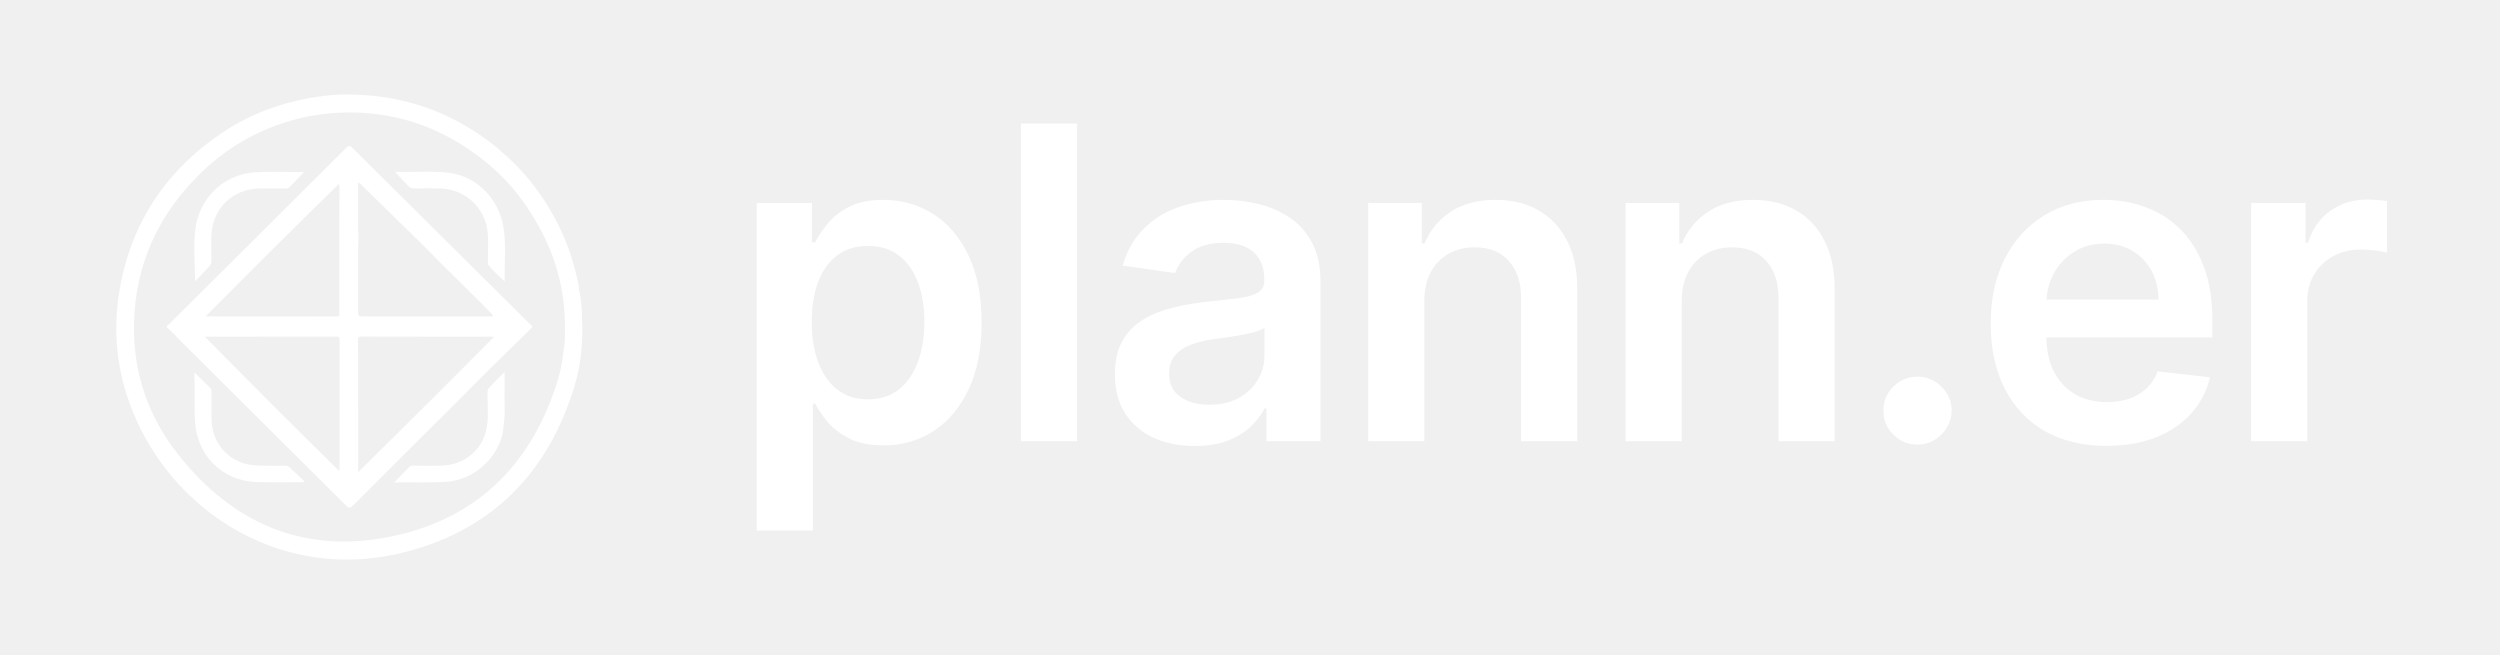
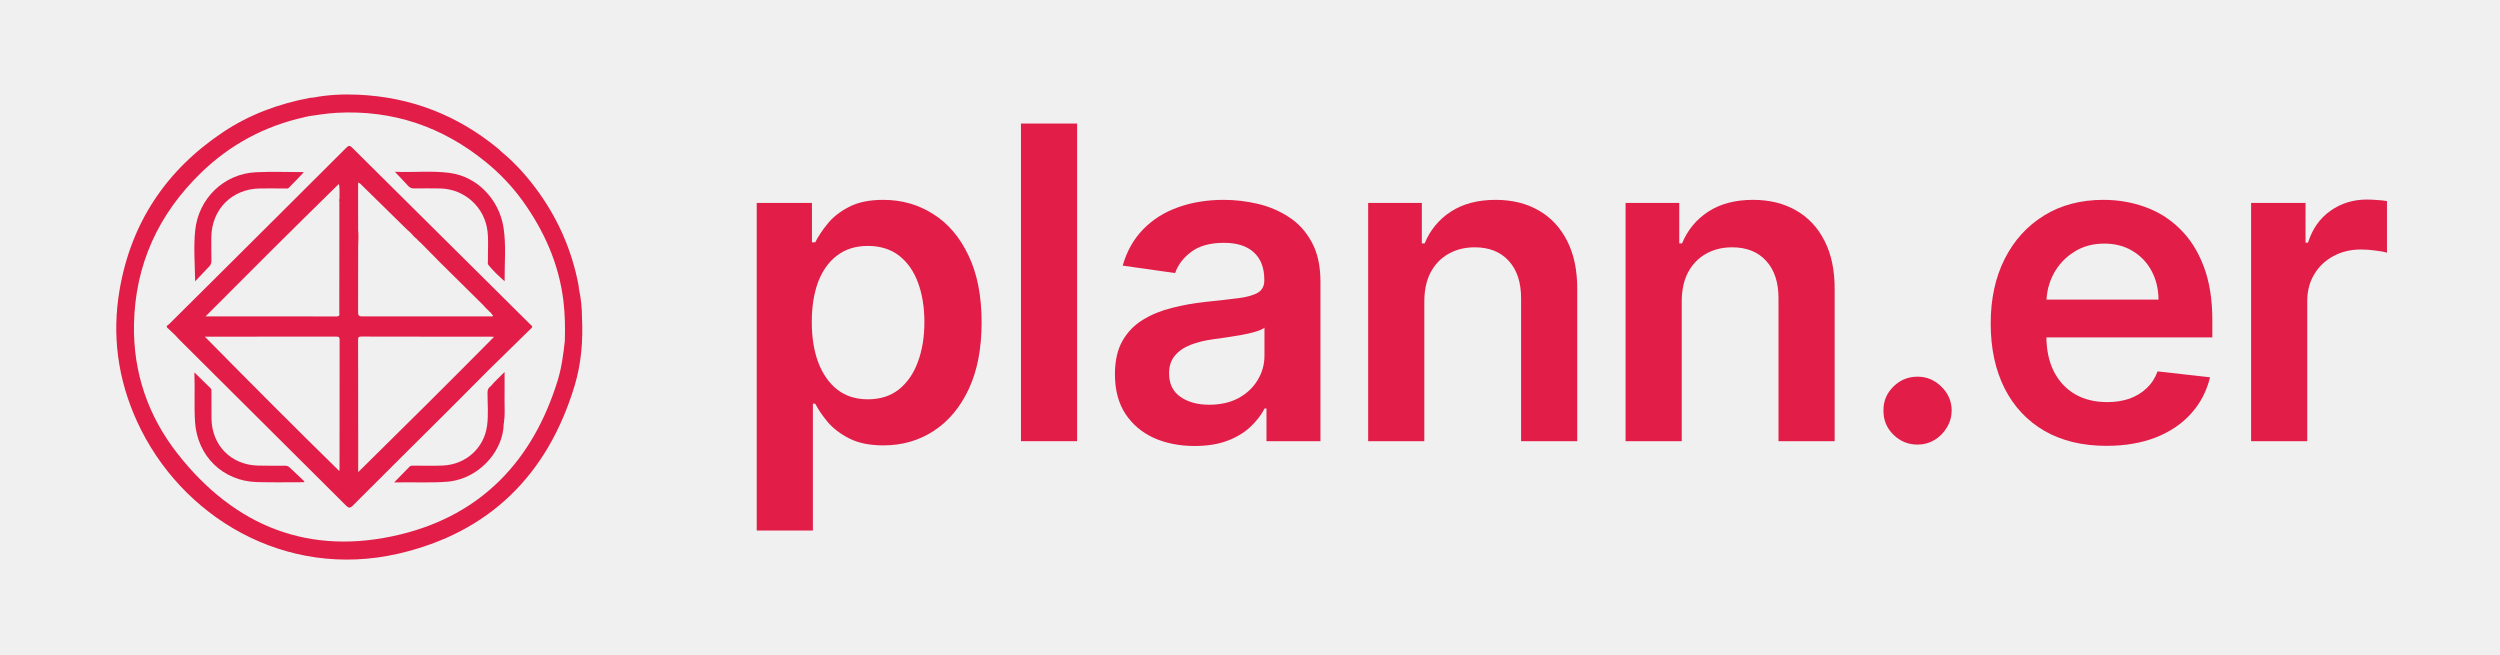
<svg xmlns="http://www.w3.org/2000/svg" width="172" height="45" viewBox="0 0 172 45" fill="none">
-   <path d="M40.04 21.827C40.04 21.159 39.969 20.499 39.824 19.847C39.818 19.773 39.817 19.698 39.803 19.625C39.367 17.326 38.469 15.222 37.119 13.312C36.361 12.242 35.501 11.263 34.485 10.427C34.418 10.363 34.355 10.296 34.284 10.237C31.472 7.919 28.249 6.666 24.604 6.515C23.586 6.473 22.57 6.517 21.565 6.712C21.482 6.718 21.397 6.718 21.315 6.734C19.169 7.139 17.154 7.881 15.332 9.1C11.432 11.709 9.019 15.32 8.227 19.948C7.693 23.067 8.103 26.092 9.425 28.988C12.422 35.554 19.616 39.889 27.409 38.092C33.656 36.651 37.675 32.681 39.531 26.545C39.994 25.011 40.12 23.427 40.04 21.827ZM38.359 26.208C36.662 31.674 33.144 35.408 27.556 36.768C21.329 38.283 16.178 36.25 12.234 31.238C10.19 28.641 9.157 25.641 9.218 22.323C9.294 18.197 10.904 14.713 13.857 11.862C15.858 9.931 18.237 8.659 20.962 8.059C20.998 8.051 21.03 8.032 21.064 8.018C21.08 8.032 21.096 8.043 21.113 8.052C21.128 8.033 21.145 8.016 21.162 8.004C21.833 7.913 22.5 7.796 23.178 7.76C27.03 7.555 30.431 8.712 33.416 11.14C34.378 11.922 35.233 12.816 35.952 13.813C37.433 15.871 38.449 18.137 38.761 20.685C38.873 21.601 38.887 22.519 38.861 23.439H38.859C38.859 23.439 38.854 23.441 38.851 23.444C38.854 23.448 38.856 23.451 38.86 23.455C38.758 24.385 38.638 25.313 38.359 26.208Z" fill="white" />
-   <path d="M36.488 22.325C32.404 18.273 28.318 14.224 24.239 10.168C24.081 10.012 24.004 9.985 23.83 10.159C20.846 13.141 17.854 16.115 14.864 19.09C13.784 20.165 12.702 21.238 11.621 22.312C11.492 22.393 11.387 22.478 11.575 22.608C11.74 22.766 11.906 22.924 12.072 23.081C12.147 23.163 12.219 23.249 12.297 23.327C16.129 27.138 19.963 30.948 23.789 34.765C23.978 34.953 24.069 34.991 24.281 34.779C26.472 32.581 28.679 30.397 30.879 28.207C31.786 27.304 32.685 26.394 33.589 25.487C34.576 24.518 35.562 23.547 36.552 22.583C36.698 22.441 36.556 22.393 36.488 22.325ZM24.644 32.482V29.902C24.642 28.976 24.642 28.049 24.641 27.123V27.102C24.641 26.623 24.641 26.145 24.64 25.666V25.646C24.639 25.114 24.639 24.582 24.637 24.051V24.045C24.637 23.831 24.637 23.618 24.636 23.404V23.381C24.636 23.24 24.642 23.155 24.846 23.155C26.842 23.162 28.837 23.163 30.832 23.163H30.849C31.84 23.163 32.831 23.163 33.823 23.164C33.858 23.164 33.892 23.17 33.99 23.178C30.889 26.309 27.799 29.38 24.644 32.482ZM24.646 12.558C24.77 12.596 24.836 12.687 24.912 12.761C25.934 13.763 26.955 14.767 27.977 15.77C28.044 15.835 28.116 15.894 28.185 15.956C28.218 15.988 28.251 16.02 28.284 16.052C28.404 16.203 28.538 16.339 28.692 16.454C28.711 16.504 28.745 16.538 28.794 16.555C28.82 16.612 28.86 16.653 28.918 16.677C29.376 17.142 29.83 17.611 30.292 18.071C31.291 19.064 32.295 20.053 33.297 21.043C33.318 21.099 33.357 21.139 33.413 21.161C33.432 21.214 33.467 21.25 33.52 21.268C33.542 21.325 33.581 21.364 33.637 21.386C33.657 21.439 33.692 21.474 33.744 21.493C33.806 21.571 33.868 21.649 33.928 21.725C33.869 21.8 33.798 21.768 33.739 21.768C30.81 21.768 27.88 21.764 24.951 21.77C24.72 21.771 24.636 21.738 24.637 21.473C24.641 19.99 24.642 18.505 24.641 17.021V17.006C24.645 16.802 24.649 16.6 24.659 16.396C24.668 16.206 24.654 16.013 24.64 15.82V15.805C24.639 14.774 24.637 13.744 24.637 12.714C24.637 12.669 24.642 12.623 24.646 12.558ZM23.306 12.662C23.341 12.727 23.353 12.801 23.35 12.89C23.348 12.933 23.345 12.991 23.359 13.036V13.66C23.317 13.729 23.349 13.827 23.349 13.901C23.343 16.446 23.344 18.992 23.344 21.537C23.344 21.578 23.346 21.619 23.351 21.659C23.334 21.731 23.283 21.773 23.138 21.773C20.211 21.764 17.284 21.767 14.356 21.767H14.143C17.201 18.696 20.214 15.685 23.306 12.662ZM23.36 32.28C23.36 32.305 23.352 32.329 23.339 32.404C20.225 29.355 17.177 26.291 14.09 23.161H15.717C18.177 23.161 20.637 23.162 23.098 23.159C23.263 23.159 23.367 23.153 23.366 23.383C23.358 26.349 23.361 29.314 23.36 32.28Z" fill="white" />
-   <path d="M19.58 32.04C18.972 32.042 18.364 32.046 17.756 32.033C15.904 31.991 14.574 30.647 14.551 28.797C14.544 28.19 14.549 27.582 14.547 26.974C14.547 26.883 14.565 26.786 14.487 26.71C14.129 26.361 13.772 26.011 13.373 25.62C13.422 26.804 13.345 27.926 13.42 29.047C13.577 31.373 15.326 33.094 17.654 33.166C18.709 33.199 19.767 33.176 20.824 33.177C20.866 33.177 20.919 33.193 20.946 33.124C20.61 32.807 20.269 32.49 19.934 32.166C19.832 32.066 19.718 32.04 19.58 32.04Z" fill="white" />
-   <path d="M28.515 12.964C29.105 12.957 29.694 12.955 30.283 12.966C31.967 12.999 33.361 14.262 33.544 15.937C33.617 16.607 33.558 17.283 33.568 17.956C33.569 18.048 33.537 18.15 33.6 18.229C33.933 18.639 34.32 18.994 34.718 19.352C34.704 18.116 34.83 16.891 34.645 15.676C34.347 13.712 32.821 12.145 30.943 11.898C29.69 11.732 28.427 11.873 27.168 11.82C27.491 12.162 27.798 12.478 28.093 12.803C28.212 12.934 28.346 12.966 28.515 12.964Z" fill="white" />
-   <path d="M14.4 18.326C14.513 18.21 14.549 18.083 14.546 17.924C14.536 17.391 14.536 16.858 14.54 16.325C14.555 14.413 15.949 13.001 17.863 12.966C18.442 12.956 19.022 12.968 19.601 12.967C19.684 12.967 19.8 12.987 19.846 12.943C20.211 12.581 20.563 12.206 20.911 11.842C19.809 11.842 18.695 11.795 17.586 11.852C15.392 11.966 13.658 13.658 13.43 15.846C13.31 17.002 13.409 18.163 13.425 19.355C13.75 19.012 14.071 18.665 14.4 18.326Z" fill="white" />
-   <path d="M34.712 27.523C34.721 26.903 34.714 26.283 34.714 25.593C34.358 25.96 34.023 26.25 33.742 26.595C33.58 26.692 33.541 26.84 33.541 27.023C33.54 27.78 33.613 28.544 33.51 29.294C33.298 30.846 32.037 31.965 30.455 32.03C29.792 32.058 29.127 32.036 28.463 32.037C28.361 32.038 28.26 32.02 28.175 32.108C27.835 32.46 27.491 32.808 27.116 33.191C28.387 33.159 29.619 33.239 30.849 33.136C31.016 33.123 31.183 33.088 31.346 33.051C33.182 32.633 34.634 30.915 34.656 29.139C34.667 29.113 34.678 29.088 34.678 29.059V29.012C34.754 28.518 34.705 28.019 34.712 27.523Z" fill="white" />
-   <path d="M154.876 30.354V13.963H158.621V16.695H158.792C159.09 15.749 159.603 15.02 160.328 14.508C161.061 13.988 161.897 13.729 162.836 13.729C163.049 13.729 163.288 13.739 163.551 13.761C163.821 13.775 164.045 13.8 164.223 13.835V17.389C164.059 17.332 163.8 17.282 163.444 17.239C163.096 17.19 162.758 17.165 162.43 17.165C161.726 17.165 161.093 17.318 160.531 17.623C159.976 17.922 159.539 18.338 159.219 18.872C158.898 19.405 158.738 20.021 158.738 20.718V30.354H154.876Z" fill="white" />
-   <path d="M144.92 30.674C143.277 30.674 141.858 30.332 140.663 29.649C139.475 28.959 138.561 27.985 137.92 26.726C137.28 25.459 136.96 23.969 136.96 22.255C136.96 20.569 137.28 19.089 137.92 17.816C138.568 16.535 139.471 15.539 140.631 14.828C141.79 14.109 143.153 13.75 144.718 13.75C145.728 13.75 146.681 13.914 147.577 14.241C148.481 14.561 149.278 15.059 149.968 15.735C150.665 16.411 151.213 17.271 151.611 18.317C152.009 19.356 152.209 20.593 152.209 22.03V23.215H138.774V20.611H148.506C148.499 19.872 148.339 19.213 148.026 18.637C147.713 18.054 147.275 17.595 146.713 17.261C146.158 16.926 145.511 16.759 144.771 16.759C143.981 16.759 143.288 16.951 142.69 17.335C142.093 17.712 141.627 18.21 141.292 18.829C140.965 19.441 140.798 20.113 140.791 20.846V23.119C140.791 24.072 140.965 24.89 141.314 25.573C141.662 26.249 142.15 26.768 142.776 27.131C143.402 27.487 144.134 27.665 144.974 27.665C145.536 27.665 146.044 27.586 146.5 27.43C146.955 27.266 147.35 27.028 147.684 26.715C148.019 26.402 148.271 26.014 148.442 25.552L152.049 25.957C151.821 26.911 151.387 27.743 150.747 28.454C150.114 29.159 149.303 29.706 148.314 30.098C147.325 30.482 146.194 30.674 144.92 30.674Z" fill="white" />
-   <path d="M131.93 30.588C131.282 30.588 130.727 30.361 130.265 29.905C129.803 29.45 129.575 28.895 129.582 28.241C129.575 27.601 129.803 27.053 130.265 26.598C130.727 26.142 131.282 25.915 131.93 25.915C132.556 25.915 133.1 26.142 133.562 26.598C134.032 27.053 134.27 27.601 134.277 28.241C134.27 28.675 134.156 29.07 133.936 29.425C133.722 29.781 133.438 30.066 133.082 30.279C132.733 30.485 132.349 30.588 131.93 30.588Z" fill="white" />
-   <path d="M115.703 20.75V30.354H111.84V13.963H115.532V16.748H115.724C116.101 15.831 116.702 15.102 117.528 14.561C118.36 14.02 119.388 13.75 120.611 13.75C121.742 13.75 122.728 13.992 123.567 14.476C124.414 14.959 125.068 15.66 125.531 16.578C126 17.495 126.231 18.609 126.224 19.918V30.354H122.361V20.515C122.361 19.42 122.077 18.562 121.508 17.944C120.946 17.325 120.167 17.015 119.171 17.015C118.495 17.015 117.894 17.165 117.367 17.463C116.848 17.755 116.439 18.178 116.14 18.733C115.849 19.288 115.703 19.96 115.703 20.75Z" fill="white" />
-   <path d="M97.993 20.75V30.354H94.13V13.963H97.822V16.748H98.014C98.391 15.831 98.992 15.102 99.817 14.561C100.65 14.02 101.678 13.75 102.901 13.75C104.032 13.75 105.018 13.992 105.857 14.476C106.704 14.959 107.358 15.66 107.821 16.578C108.29 17.495 108.521 18.609 108.514 19.918V30.354H104.651V20.515C104.651 19.42 104.367 18.562 103.798 17.944C103.236 17.325 102.457 17.015 101.461 17.015C100.785 17.015 100.184 17.165 99.657 17.463C99.138 17.755 98.729 18.178 98.43 18.733C98.139 19.288 97.993 19.96 97.993 20.75Z" fill="white" />
-   <path d="M82.193 30.684C81.154 30.684 80.219 30.5 79.386 30.13C78.561 29.753 77.907 29.198 77.423 28.465C76.947 27.732 76.708 26.829 76.708 25.755C76.708 24.83 76.879 24.065 77.22 23.46C77.562 22.856 78.028 22.372 78.618 22.009C79.209 21.646 79.874 21.372 80.614 21.188C81.361 20.995 82.132 20.857 82.929 20.771C83.889 20.672 84.668 20.583 85.266 20.505C85.864 20.419 86.298 20.291 86.568 20.12C86.845 19.943 86.984 19.669 86.984 19.299V19.235C86.984 18.431 86.746 17.808 86.269 17.367C85.793 16.926 85.106 16.706 84.21 16.706C83.263 16.706 82.513 16.912 81.958 17.325C81.41 17.737 81.04 18.225 80.848 18.787L77.242 18.274C77.526 17.279 77.996 16.446 78.65 15.777C79.305 15.102 80.105 14.597 81.051 14.262C81.997 13.921 83.043 13.75 84.188 13.75C84.978 13.75 85.764 13.842 86.547 14.027C87.329 14.212 88.044 14.518 88.691 14.945C89.339 15.365 89.858 15.938 90.249 16.663C90.648 17.389 90.847 18.296 90.847 19.384V30.354H87.133V28.102H87.005C86.771 28.557 86.44 28.984 86.013 29.383C85.593 29.774 85.063 30.09 84.423 30.332C83.79 30.567 83.047 30.684 82.193 30.684ZM83.196 27.846C83.971 27.846 84.644 27.693 85.213 27.387C85.782 27.074 86.219 26.662 86.525 26.149C86.838 25.637 86.995 25.079 86.995 24.474V22.543C86.874 22.642 86.668 22.735 86.376 22.82C86.091 22.905 85.771 22.98 85.415 23.044C85.06 23.108 84.708 23.165 84.359 23.215C84.01 23.265 83.708 23.307 83.452 23.343C82.876 23.421 82.36 23.549 81.905 23.727C81.45 23.905 81.09 24.154 80.827 24.474C80.564 24.787 80.432 25.193 80.432 25.691C80.432 26.402 80.692 26.939 81.211 27.302C81.731 27.665 82.392 27.846 83.196 27.846Z" fill="white" />
-   <path d="M74.105 8.5V30.354H70.242V8.5H74.105Z" fill="white" />
-   <path d="M52.063 36.5V13.963H55.862V16.674H56.086C56.285 16.275 56.566 15.852 56.929 15.404C57.292 14.949 57.782 14.561 58.401 14.241C59.02 13.914 59.81 13.75 60.77 13.75C62.036 13.75 63.178 14.074 64.195 14.721C65.22 15.361 66.031 16.311 66.629 17.57C67.233 18.822 67.535 20.359 67.535 22.18C67.535 23.98 67.24 25.509 66.65 26.768C66.059 28.027 65.255 28.988 64.238 29.649C63.221 30.311 62.069 30.642 60.781 30.642C59.842 30.642 59.063 30.485 58.444 30.172C57.825 29.859 57.327 29.482 56.95 29.041C56.58 28.593 56.292 28.17 56.086 27.771H55.926V36.5H52.063ZM55.851 22.159C55.851 23.218 56 24.147 56.299 24.944C56.605 25.74 57.043 26.363 57.612 26.811C58.188 27.252 58.885 27.473 59.703 27.473C60.557 27.473 61.272 27.245 61.848 26.79C62.424 26.327 62.858 25.698 63.15 24.901C63.449 24.097 63.598 23.183 63.598 22.159C63.598 21.141 63.452 20.238 63.16 19.448C62.869 18.659 62.435 18.04 61.859 17.591C61.282 17.143 60.564 16.919 59.703 16.919C58.878 16.919 58.177 17.136 57.601 17.57C57.025 18.004 56.587 18.612 56.288 19.395C55.997 20.177 55.851 21.099 55.851 22.159Z" fill="white" />
+   <path d="M40.04 21.827C40.04 21.159 39.969 20.499 39.824 19.847C39.818 19.773 39.817 19.698 39.803 19.625C39.367 17.326 38.469 15.222 37.119 13.312C36.361 12.242 35.501 11.263 34.485 10.427C34.418 10.363 34.355 10.296 34.284 10.237C31.472 7.919 28.249 6.666 24.604 6.515C23.586 6.473 22.57 6.517 21.565 6.712C21.482 6.718 21.397 6.718 21.315 6.734C19.169 7.139 17.154 7.881 15.332 9.1C11.432 11.709 9.019 15.32 8.227 19.948C7.693 23.067 8.103 26.092 9.425 28.988C12.422 35.554 19.616 39.889 27.409 38.092C33.656 36.651 37.675 32.681 39.531 26.545C39.994 25.011 40.12 23.427 40.04 21.827ZM38.359 26.208C36.662 31.674 33.144 35.408 27.556 36.768C21.329 38.283 16.178 36.25 12.234 31.238C10.19 28.641 9.157 25.641 9.218 22.323C9.294 18.197 10.904 14.713 13.857 11.862C15.858 9.931 18.237 8.659 20.962 8.059C20.998 8.051 21.03 8.032 21.064 8.018C21.08 8.032 21.096 8.043 21.113 8.052C21.128 8.033 21.145 8.016 21.162 8.004C21.833 7.913 22.5 7.796 23.178 7.76C27.03 7.555 30.431 8.712 33.416 11.14C34.378 11.922 35.233 12.816 35.952 13.813C37.433 15.871 38.449 18.137 38.761 20.685C38.873 21.601 38.887 22.519 38.861 23.439H38.859C38.859 23.439 38.854 23.441 38.851 23.444C38.854 23.448 38.856 23.451 38.86 23.455C38.758 24.385 38.638 25.313 38.359 26.208Z" fill="#e11d48" />
+   <path d="M36.488 22.325C32.404 18.273 28.318 14.224 24.239 10.168C24.081 10.012 24.004 9.985 23.83 10.159C20.846 13.141 17.854 16.115 14.864 19.09C13.784 20.165 12.702 21.238 11.621 22.312C11.492 22.393 11.387 22.478 11.575 22.608C11.74 22.766 11.906 22.924 12.072 23.081C12.147 23.163 12.219 23.249 12.297 23.327C16.129 27.138 19.963 30.948 23.789 34.765C23.978 34.953 24.069 34.991 24.281 34.779C26.472 32.581 28.679 30.397 30.879 28.207C31.786 27.304 32.685 26.394 33.589 25.487C34.576 24.518 35.562 23.547 36.552 22.583C36.698 22.441 36.556 22.393 36.488 22.325ZM24.644 32.482V29.902C24.642 28.976 24.642 28.049 24.641 27.123V27.102C24.641 26.623 24.641 26.145 24.64 25.666V25.646C24.639 25.114 24.639 24.582 24.637 24.051V24.045C24.637 23.831 24.637 23.618 24.636 23.404V23.381C24.636 23.24 24.642 23.155 24.846 23.155C26.842 23.162 28.837 23.163 30.832 23.163H30.849C31.84 23.163 32.831 23.163 33.823 23.164C33.858 23.164 33.892 23.17 33.99 23.178C30.889 26.309 27.799 29.38 24.644 32.482ZM24.646 12.558C24.77 12.596 24.836 12.687 24.912 12.761C25.934 13.763 26.955 14.767 27.977 15.77C28.044 15.835 28.116 15.894 28.185 15.956C28.218 15.988 28.251 16.02 28.284 16.052C28.404 16.203 28.538 16.339 28.692 16.454C28.711 16.504 28.745 16.538 28.794 16.555C28.82 16.612 28.86 16.653 28.918 16.677C29.376 17.142 29.83 17.611 30.292 18.071C31.291 19.064 32.295 20.053 33.297 21.043C33.318 21.099 33.357 21.139 33.413 21.161C33.432 21.214 33.467 21.25 33.52 21.268C33.542 21.325 33.581 21.364 33.637 21.386C33.657 21.439 33.692 21.474 33.744 21.493C33.806 21.571 33.868 21.649 33.928 21.725C33.869 21.8 33.798 21.768 33.739 21.768C30.81 21.768 27.88 21.764 24.951 21.77C24.72 21.771 24.636 21.738 24.637 21.473C24.641 19.99 24.642 18.505 24.641 17.021V17.006C24.645 16.802 24.649 16.6 24.659 16.396C24.668 16.206 24.654 16.013 24.64 15.82V15.805C24.639 14.774 24.637 13.744 24.637 12.714C24.637 12.669 24.642 12.623 24.646 12.558ZM23.306 12.662C23.341 12.727 23.353 12.801 23.35 12.89C23.348 12.933 23.345 12.991 23.359 13.036V13.66C23.317 13.729 23.349 13.827 23.349 13.901C23.343 16.446 23.344 18.992 23.344 21.537C23.344 21.578 23.346 21.619 23.351 21.659C23.334 21.731 23.283 21.773 23.138 21.773C20.211 21.764 17.284 21.767 14.356 21.767H14.143C17.201 18.696 20.214 15.685 23.306 12.662ZM23.36 32.28C23.36 32.305 23.352 32.329 23.339 32.404C20.225 29.355 17.177 26.291 14.09 23.161H15.717C18.177 23.161 20.637 23.162 23.098 23.159C23.263 23.159 23.367 23.153 23.366 23.383C23.358 26.349 23.361 29.314 23.36 32.28Z" fill="#e11d48" />
+   <path d="M19.58 32.04C18.972 32.042 18.364 32.046 17.756 32.033C15.904 31.991 14.574 30.647 14.551 28.797C14.544 28.19 14.549 27.582 14.547 26.974C14.547 26.883 14.565 26.786 14.487 26.71C14.129 26.361 13.772 26.011 13.373 25.62C13.422 26.804 13.345 27.926 13.42 29.047C13.577 31.373 15.326 33.094 17.654 33.166C18.709 33.199 19.767 33.176 20.824 33.177C20.866 33.177 20.919 33.193 20.946 33.124C20.61 32.807 20.269 32.49 19.934 32.166C19.832 32.066 19.718 32.04 19.58 32.04Z" fill="#e11d48" />
+   <path d="M28.515 12.964C29.105 12.957 29.694 12.955 30.283 12.966C31.967 12.999 33.361 14.262 33.544 15.937C33.617 16.607 33.558 17.283 33.568 17.956C33.569 18.048 33.537 18.15 33.6 18.229C33.933 18.639 34.32 18.994 34.718 19.352C34.704 18.116 34.83 16.891 34.645 15.676C34.347 13.712 32.821 12.145 30.943 11.898C29.69 11.732 28.427 11.873 27.168 11.82C27.491 12.162 27.798 12.478 28.093 12.803C28.212 12.934 28.346 12.966 28.515 12.964Z" fill="#e11d48" />
+   <path d="M14.4 18.326C14.513 18.21 14.549 18.083 14.546 17.924C14.536 17.391 14.536 16.858 14.54 16.325C14.555 14.413 15.949 13.001 17.863 12.966C18.442 12.956 19.022 12.968 19.601 12.967C19.684 12.967 19.8 12.987 19.846 12.943C20.211 12.581 20.563 12.206 20.911 11.842C19.809 11.842 18.695 11.795 17.586 11.852C15.392 11.966 13.658 13.658 13.43 15.846C13.31 17.002 13.409 18.163 13.425 19.355C13.75 19.012 14.071 18.665 14.4 18.326Z" fill="#e11d48" />
+   <path d="M34.712 27.523C34.721 26.903 34.714 26.283 34.714 25.593C34.358 25.96 34.023 26.25 33.742 26.595C33.58 26.692 33.541 26.84 33.541 27.023C33.54 27.78 33.613 28.544 33.51 29.294C33.298 30.846 32.037 31.965 30.455 32.03C29.792 32.058 29.127 32.036 28.463 32.037C28.361 32.038 28.26 32.02 28.175 32.108C27.835 32.46 27.491 32.808 27.116 33.191C28.387 33.159 29.619 33.239 30.849 33.136C31.016 33.123 31.183 33.088 31.346 33.051C33.182 32.633 34.634 30.915 34.656 29.139C34.667 29.113 34.678 29.088 34.678 29.059V29.012C34.754 28.518 34.705 28.019 34.712 27.523Z" fill="#e11d48" />
+   <path d="M154.876 30.354V13.963H158.621V16.695H158.792C159.09 15.749 159.603 15.02 160.328 14.508C161.061 13.988 161.897 13.729 162.836 13.729C163.049 13.729 163.288 13.739 163.551 13.761C163.821 13.775 164.045 13.8 164.223 13.835V17.389C164.059 17.332 163.8 17.282 163.444 17.239C163.096 17.19 162.758 17.165 162.43 17.165C161.726 17.165 161.093 17.318 160.531 17.623C159.976 17.922 159.539 18.338 159.219 18.872C158.898 19.405 158.738 20.021 158.738 20.718V30.354H154.876Z" fill="#e11d48" />
+   <path d="M144.92 30.674C143.277 30.674 141.858 30.332 140.663 29.649C139.475 28.959 138.561 27.985 137.92 26.726C137.28 25.459 136.96 23.969 136.96 22.255C136.96 20.569 137.28 19.089 137.92 17.816C138.568 16.535 139.471 15.539 140.631 14.828C141.79 14.109 143.153 13.75 144.718 13.75C145.728 13.75 146.681 13.914 147.577 14.241C148.481 14.561 149.278 15.059 149.968 15.735C150.665 16.411 151.213 17.271 151.611 18.317C152.009 19.356 152.209 20.593 152.209 22.03V23.215H138.774V20.611H148.506C148.499 19.872 148.339 19.213 148.026 18.637C147.713 18.054 147.275 17.595 146.713 17.261C146.158 16.926 145.511 16.759 144.771 16.759C143.981 16.759 143.288 16.951 142.69 17.335C142.093 17.712 141.627 18.21 141.292 18.829C140.965 19.441 140.798 20.113 140.791 20.846V23.119C140.791 24.072 140.965 24.89 141.314 25.573C141.662 26.249 142.15 26.768 142.776 27.131C143.402 27.487 144.134 27.665 144.974 27.665C145.536 27.665 146.044 27.586 146.5 27.43C146.955 27.266 147.35 27.028 147.684 26.715C148.019 26.402 148.271 26.014 148.442 25.552L152.049 25.957C151.821 26.911 151.387 27.743 150.747 28.454C150.114 29.159 149.303 29.706 148.314 30.098C147.325 30.482 146.194 30.674 144.92 30.674Z" fill="#e11d48" />
+   <path d="M131.93 30.588C131.282 30.588 130.727 30.361 130.265 29.905C129.803 29.45 129.575 28.895 129.582 28.241C129.575 27.601 129.803 27.053 130.265 26.598C130.727 26.142 131.282 25.915 131.93 25.915C132.556 25.915 133.1 26.142 133.562 26.598C134.032 27.053 134.27 27.601 134.277 28.241C134.27 28.675 134.156 29.07 133.936 29.425C133.722 29.781 133.438 30.066 133.082 30.279C132.733 30.485 132.349 30.588 131.93 30.588Z" fill="#e11d48" />
+   <path d="M115.703 20.75V30.354H111.84V13.963H115.532V16.748H115.724C116.101 15.831 116.702 15.102 117.528 14.561C118.36 14.02 119.388 13.75 120.611 13.75C121.742 13.75 122.728 13.992 123.567 14.476C124.414 14.959 125.068 15.66 125.531 16.578C126 17.495 126.231 18.609 126.224 19.918V30.354H122.361V20.515C122.361 19.42 122.077 18.562 121.508 17.944C120.946 17.325 120.167 17.015 119.171 17.015C118.495 17.015 117.894 17.165 117.367 17.463C116.848 17.755 116.439 18.178 116.14 18.733C115.849 19.288 115.703 19.96 115.703 20.75Z" fill="#e11d48" />
+   <path d="M97.993 20.75V30.354H94.13V13.963H97.822V16.748H98.014C98.391 15.831 98.992 15.102 99.817 14.561C100.65 14.02 101.678 13.75 102.901 13.75C104.032 13.75 105.018 13.992 105.857 14.476C106.704 14.959 107.358 15.66 107.821 16.578C108.29 17.495 108.521 18.609 108.514 19.918V30.354H104.651V20.515C104.651 19.42 104.367 18.562 103.798 17.944C103.236 17.325 102.457 17.015 101.461 17.015C100.785 17.015 100.184 17.165 99.657 17.463C99.138 17.755 98.729 18.178 98.43 18.733C98.139 19.288 97.993 19.96 97.993 20.75Z" fill="#e11d48" />
+   <path d="M82.193 30.684C81.154 30.684 80.219 30.5 79.386 30.13C78.561 29.753 77.907 29.198 77.423 28.465C76.947 27.732 76.708 26.829 76.708 25.755C76.708 24.83 76.879 24.065 77.22 23.46C77.562 22.856 78.028 22.372 78.618 22.009C79.209 21.646 79.874 21.372 80.614 21.188C81.361 20.995 82.132 20.857 82.929 20.771C83.889 20.672 84.668 20.583 85.266 20.505C85.864 20.419 86.298 20.291 86.568 20.12C86.845 19.943 86.984 19.669 86.984 19.299V19.235C86.984 18.431 86.746 17.808 86.269 17.367C85.793 16.926 85.106 16.706 84.21 16.706C83.263 16.706 82.513 16.912 81.958 17.325C81.41 17.737 81.04 18.225 80.848 18.787L77.242 18.274C77.526 17.279 77.996 16.446 78.65 15.777C79.305 15.102 80.105 14.597 81.051 14.262C81.997 13.921 83.043 13.75 84.188 13.75C84.978 13.75 85.764 13.842 86.547 14.027C87.329 14.212 88.044 14.518 88.691 14.945C89.339 15.365 89.858 15.938 90.249 16.663C90.648 17.389 90.847 18.296 90.847 19.384V30.354H87.133V28.102H87.005C86.771 28.557 86.44 28.984 86.013 29.383C85.593 29.774 85.063 30.09 84.423 30.332C83.79 30.567 83.047 30.684 82.193 30.684ZM83.196 27.846C83.971 27.846 84.644 27.693 85.213 27.387C85.782 27.074 86.219 26.662 86.525 26.149C86.838 25.637 86.995 25.079 86.995 24.474V22.543C86.874 22.642 86.668 22.735 86.376 22.82C86.091 22.905 85.771 22.98 85.415 23.044C85.06 23.108 84.708 23.165 84.359 23.215C84.01 23.265 83.708 23.307 83.452 23.343C82.876 23.421 82.36 23.549 81.905 23.727C81.45 23.905 81.09 24.154 80.827 24.474C80.564 24.787 80.432 25.193 80.432 25.691C80.432 26.402 80.692 26.939 81.211 27.302C81.731 27.665 82.392 27.846 83.196 27.846Z" fill="#e11d48" />
+   <path d="M74.105 8.5V30.354H70.242V8.5H74.105Z" fill="#e11d48" />
+   <path d="M52.063 36.5V13.963H55.862V16.674H56.086C56.285 16.275 56.566 15.852 56.929 15.404C57.292 14.949 57.782 14.561 58.401 14.241C59.02 13.914 59.81 13.75 60.77 13.75C62.036 13.75 63.178 14.074 64.195 14.721C65.22 15.361 66.031 16.311 66.629 17.57C67.233 18.822 67.535 20.359 67.535 22.18C67.535 23.98 67.24 25.509 66.65 26.768C66.059 28.027 65.255 28.988 64.238 29.649C63.221 30.311 62.069 30.642 60.781 30.642C59.842 30.642 59.063 30.485 58.444 30.172C57.825 29.859 57.327 29.482 56.95 29.041C56.58 28.593 56.292 28.17 56.086 27.771H55.926V36.5H52.063ZM55.851 22.159C55.851 23.218 56 24.147 56.299 24.944C56.605 25.74 57.043 26.363 57.612 26.811C58.188 27.252 58.885 27.473 59.703 27.473C60.557 27.473 61.272 27.245 61.848 26.79C62.424 26.327 62.858 25.698 63.15 24.901C63.449 24.097 63.598 23.183 63.598 22.159C63.598 21.141 63.452 20.238 63.16 19.448C62.869 18.659 62.435 18.04 61.859 17.591C61.282 17.143 60.564 16.919 59.703 16.919C58.878 16.919 58.177 17.136 57.601 17.57C57.025 18.004 56.587 18.612 56.288 19.395C55.997 20.177 55.851 21.099 55.851 22.159Z" fill="#e11d48" />
</svg>
